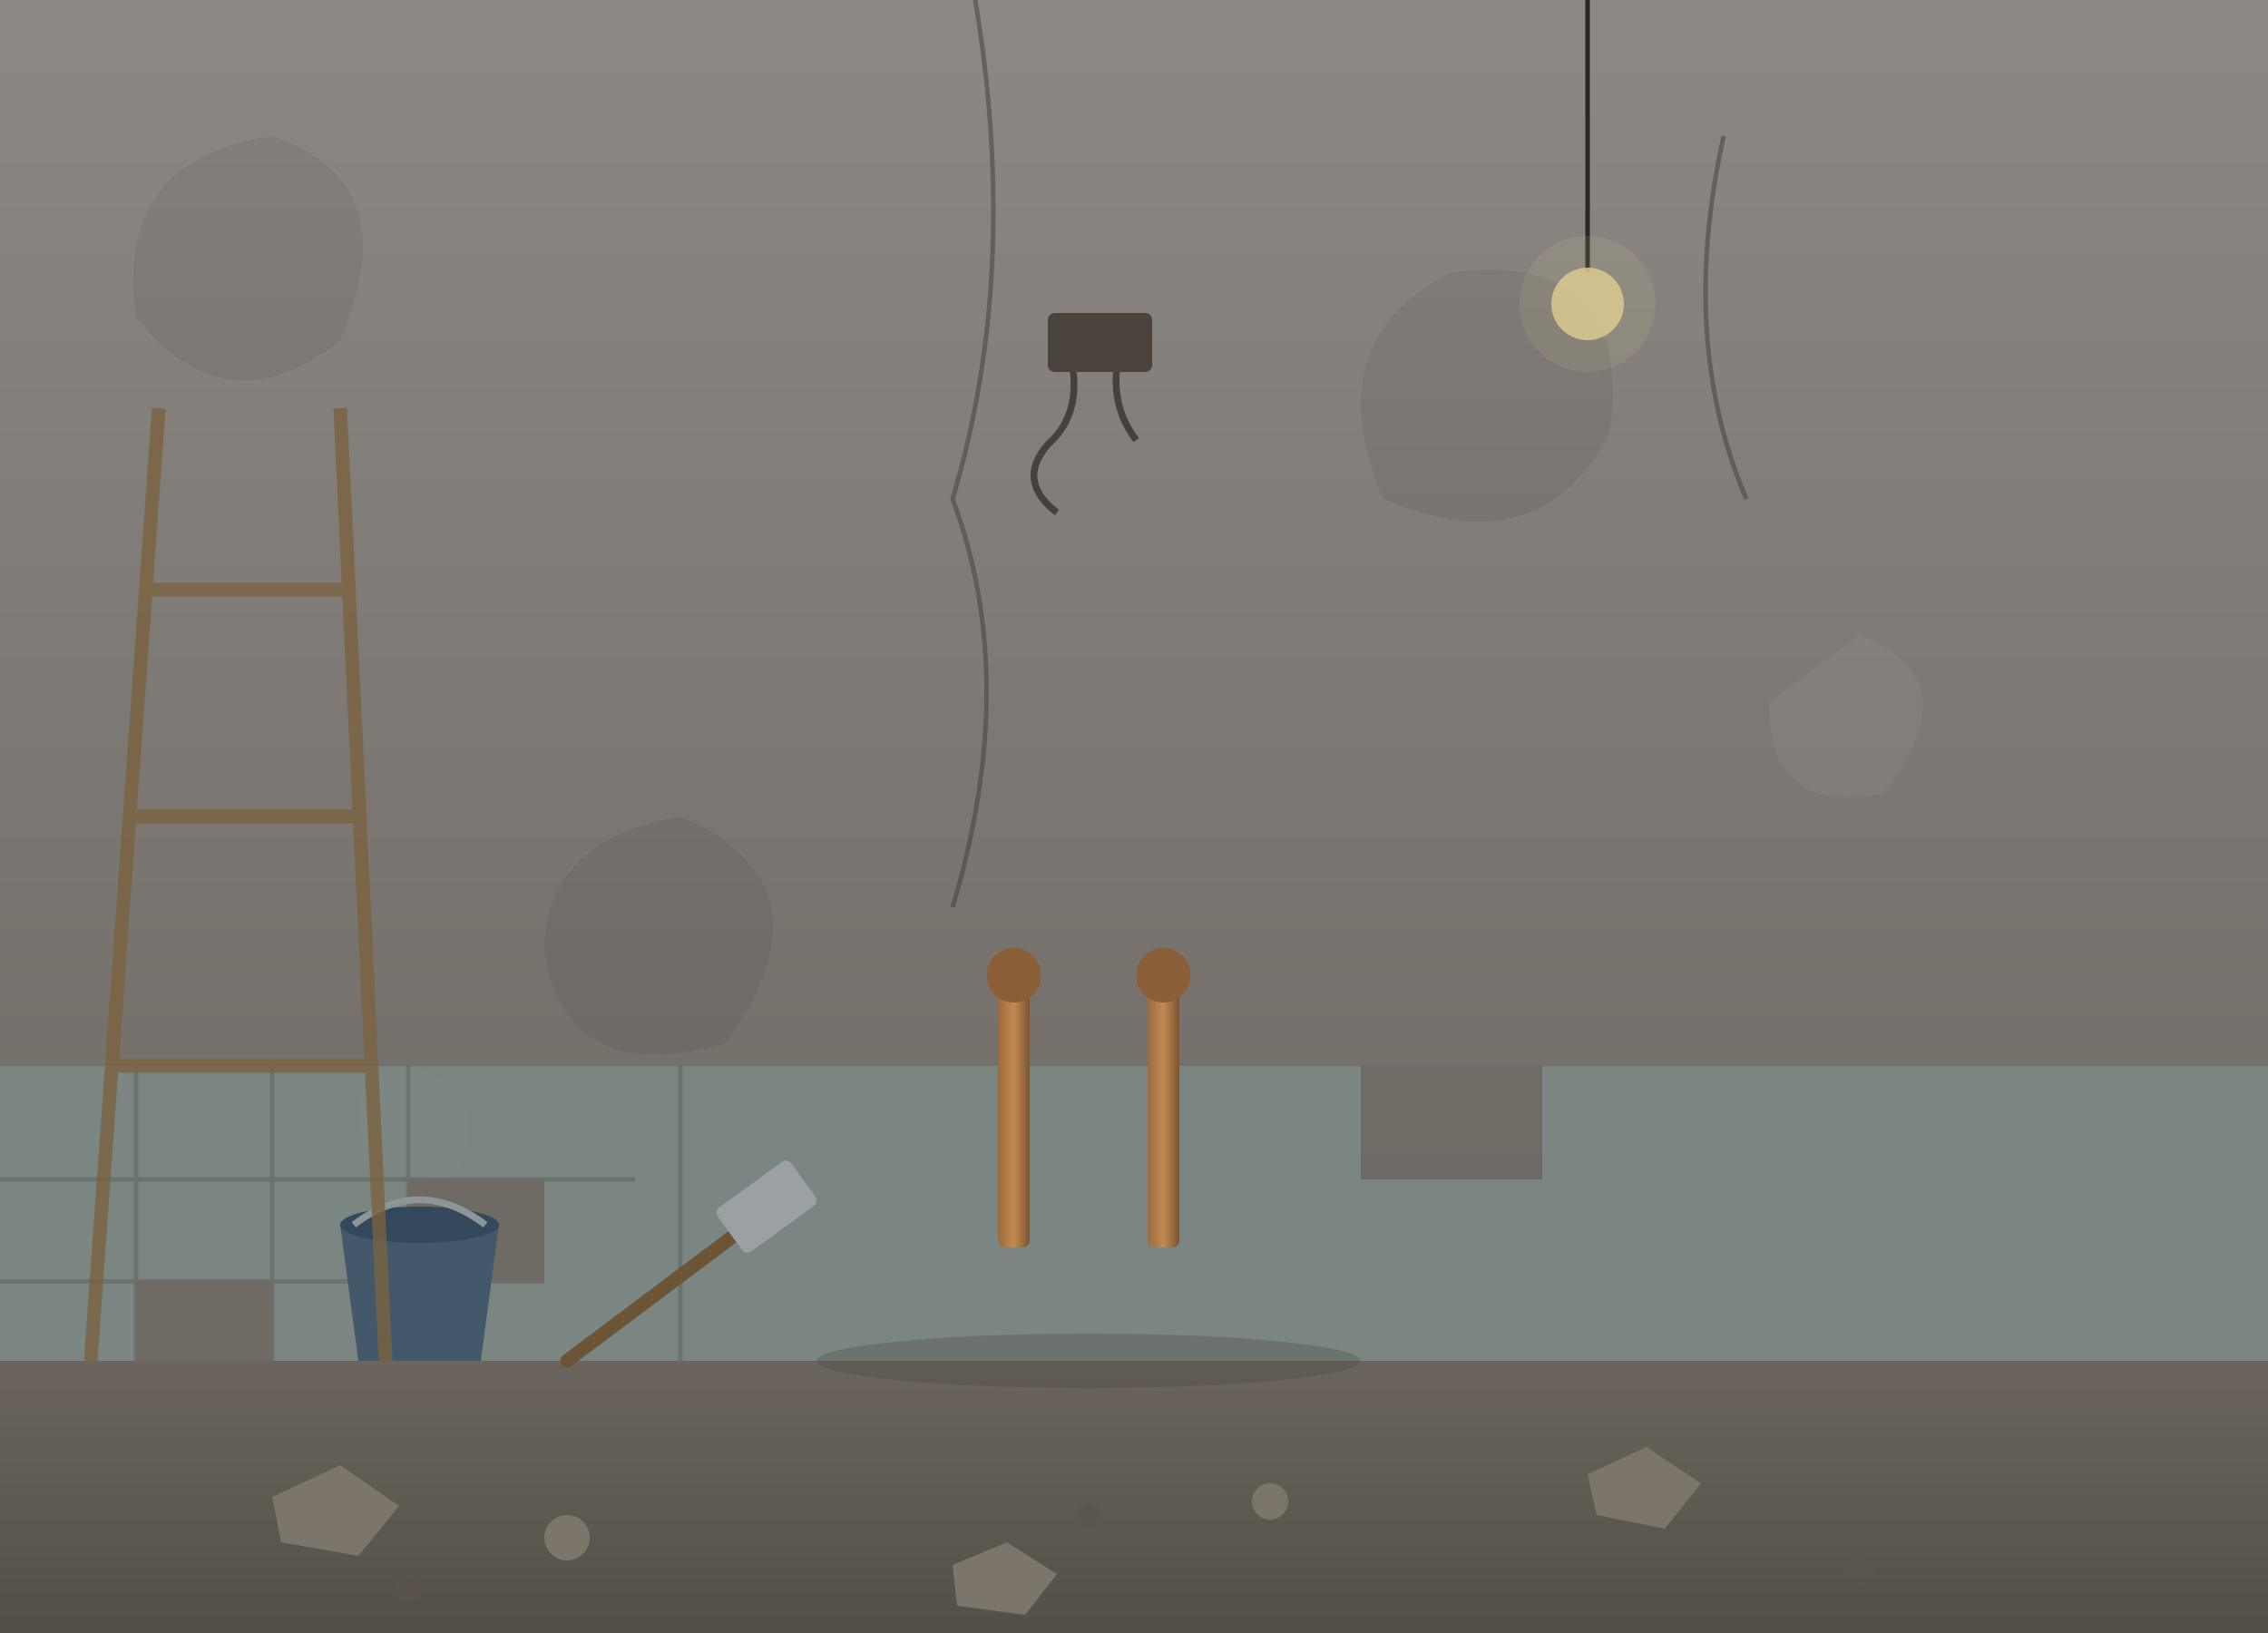
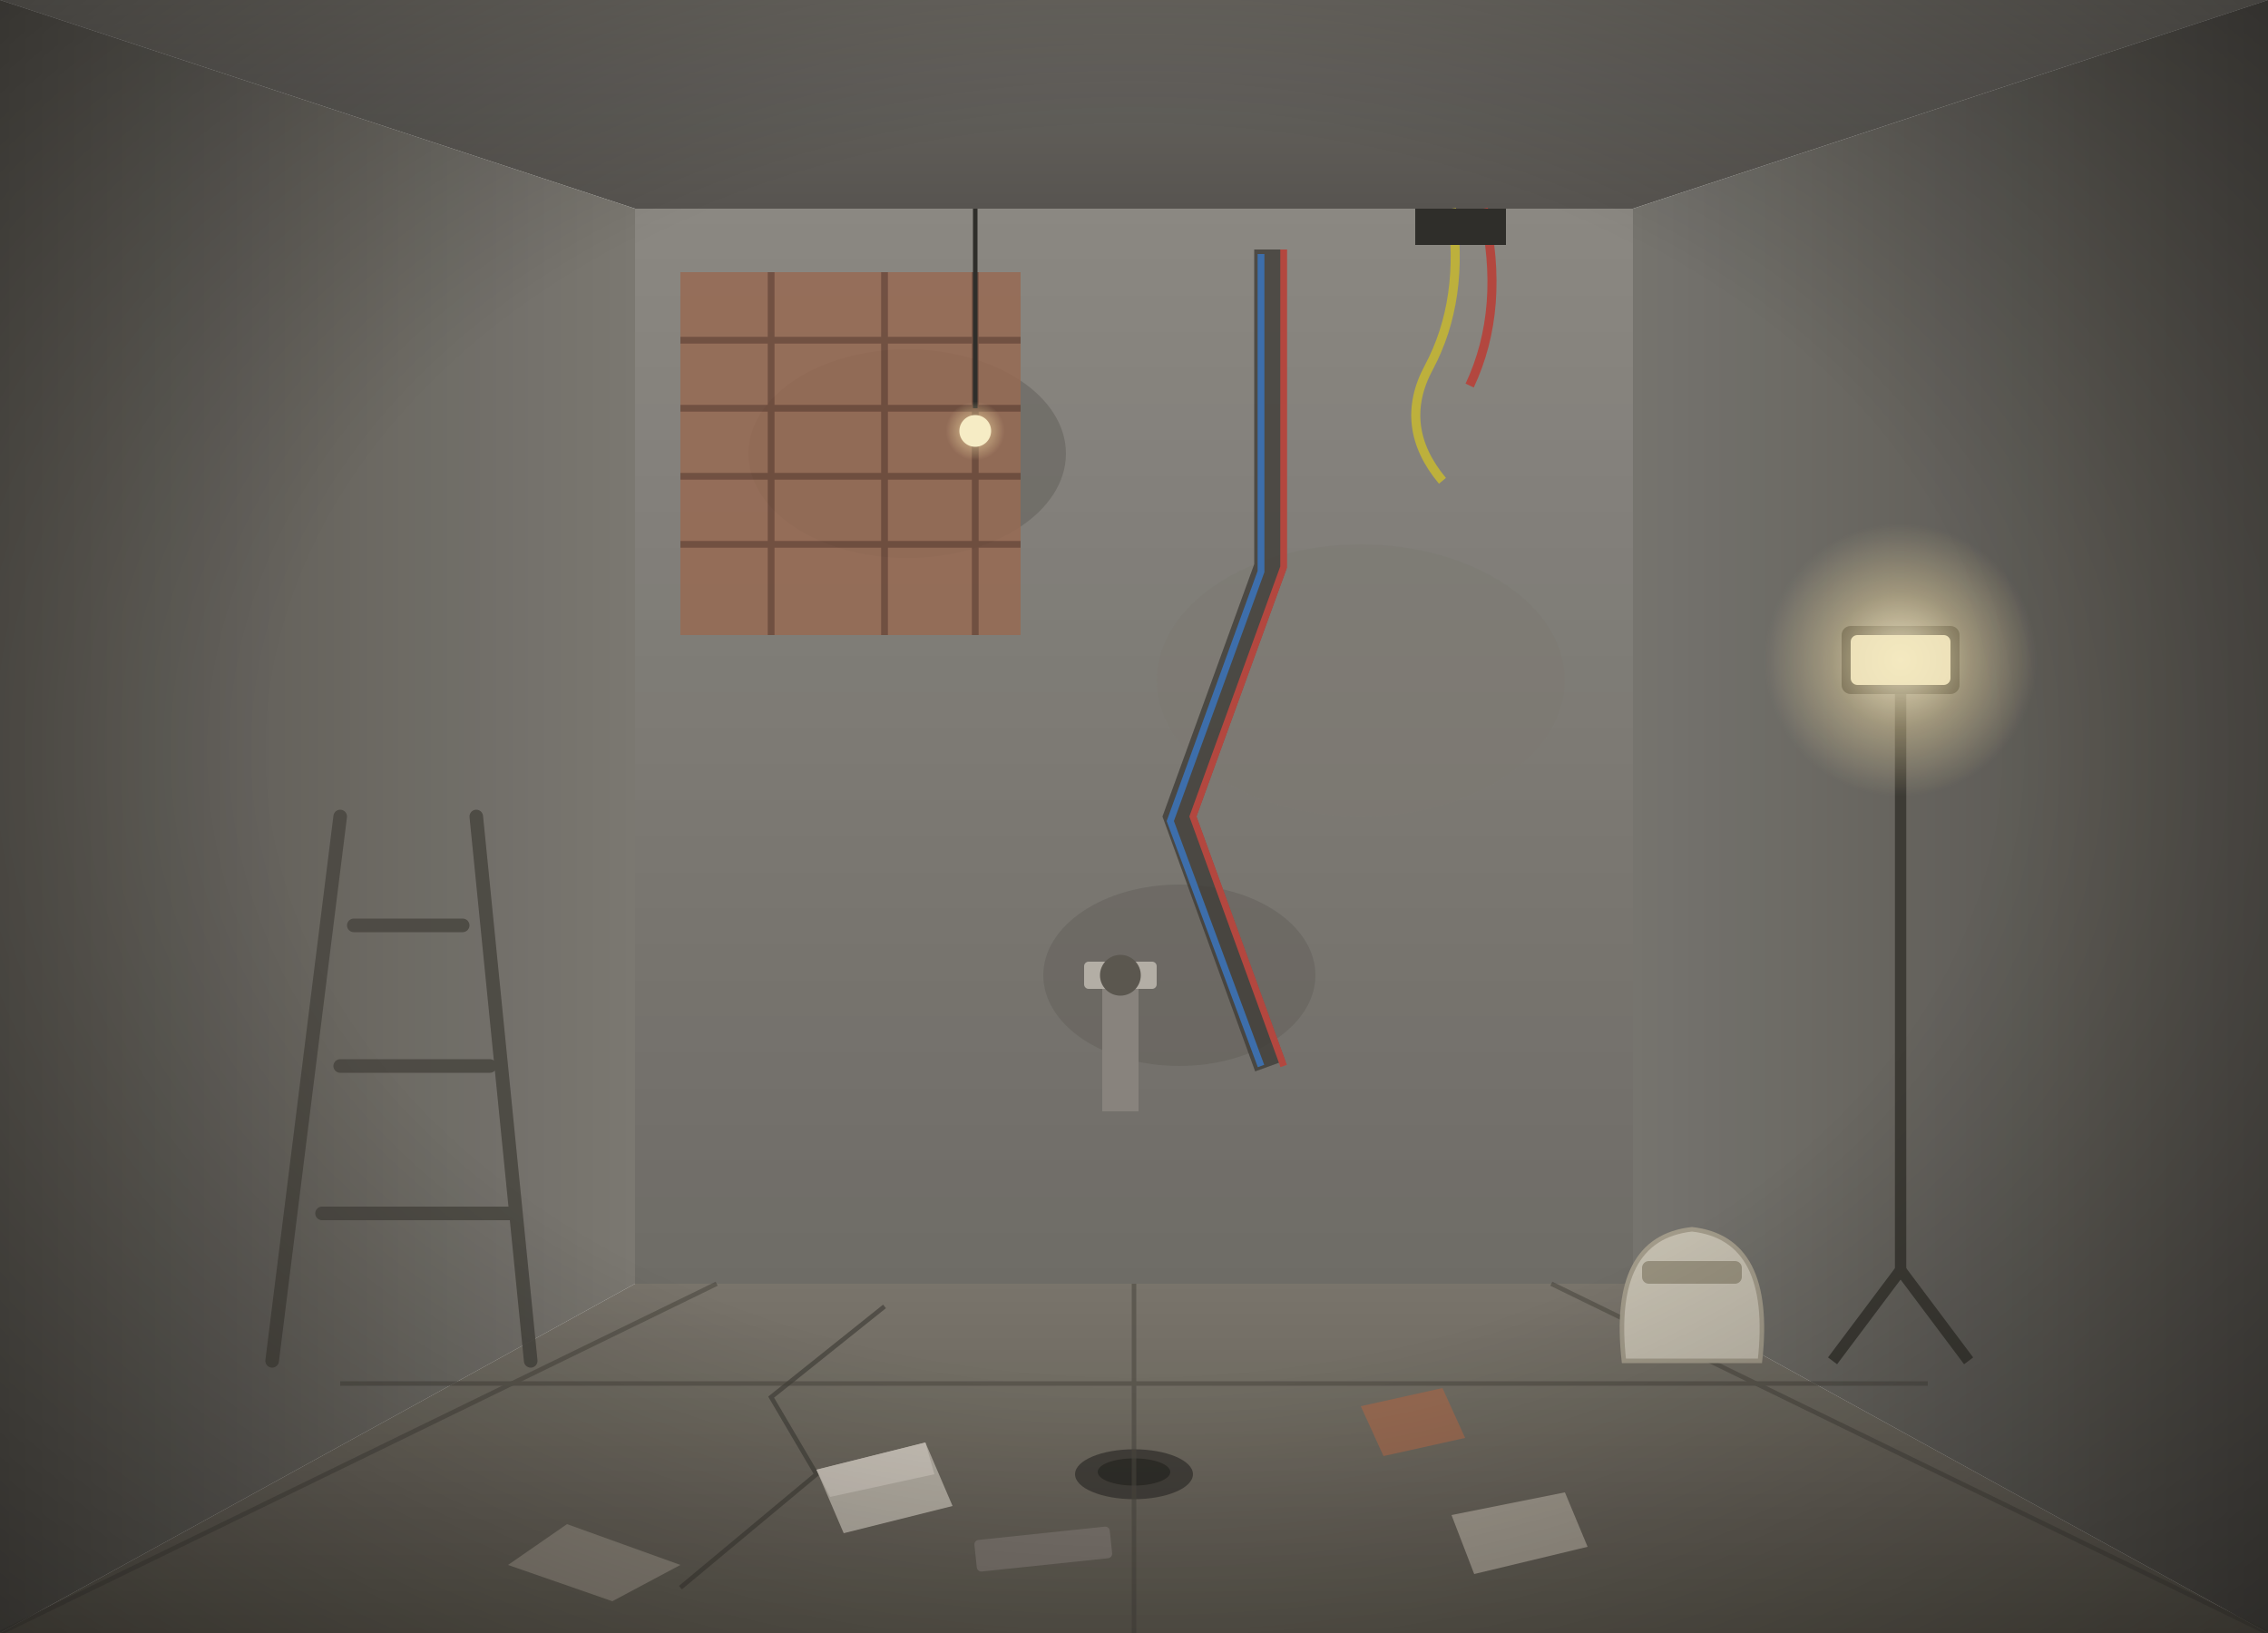
- <svg xmlns="http://www.w3.org/2000/svg" viewBox="0 0 1000 720" role="img" aria-label="Санузел до ремонта">
+ <svg xmlns="http://www.w3.org/2000/svg" viewBox="0 0 1000 720" role="img" aria-label="Санузел до ремонта — бетон и демонтаж">
  <defs>
-     <linearGradient id="bWall" x1="0" y1="0" x2="0" y2="1">
-       <stop offset="0" stop-color="#8c8884" />
-       <stop offset="1" stop-color="#6f6a64" />
+     <linearGradient id="bfBack" x1="0" y1="0" x2="0" y2="1">
+       <stop offset="0" stop-color="#8d8a85" />
+       <stop offset="1" stop-color="#6f6c67" />
    </linearGradient>
-     <linearGradient id="bFloor" x1="0" y1="0" x2="0" y2="1">
-       <stop offset="0" stop-color="#6b655d" />
-       <stop offset="1" stop-color="#534e47" />
+     <linearGradient id="bfLeft" x1="0" y1="0" x2="1" y2="0">
+       <stop offset="0" stop-color="#55524d" />
+       <stop offset="1" stop-color="#7c7973" />
    </linearGradient>
-     <linearGradient id="bPipe" x1="0" y1="0" x2="1" y2="0">
-       <stop offset="0" stop-color="#9a6a3f" />
-       <stop offset="0.5" stop-color="#c08a52" />
-       <stop offset="1" stop-color="#7d5430" />
+     <linearGradient id="bfRight2" x1="1" y1="0" x2="0" y2="0">
+       <stop offset="0" stop-color="#4f4c47" />
+       <stop offset="1" stop-color="#777570" />
    </linearGradient>
+     <linearGradient id="bfCeil" x1="0" y1="0" x2="0" y2="1">
+       <stop offset="0" stop-color="#6b6863" />
+       <stop offset="1" stop-color="#565350" />
+     </linearGradient>
+     <linearGradient id="bfFloor" x1="0" y1="0" x2="0" y2="1">
+       <stop offset="0" stop-color="#7a756c" />
+       <stop offset="1" stop-color="#5d584f" />
+     </linearGradient>
+     <radialGradient id="bfLamp" cx="0.5" cy="0.5" r="0.5">
+       <stop offset="0" stop-color="#fff6d8" stop-opacity="0.9" />
+       <stop offset="0.5" stop-color="#ffe9ad" stop-opacity="0.4" />
+       <stop offset="1" stop-color="#ffe9ad" stop-opacity="0" />
+     </radialGradient>
+     <radialGradient id="bfVignette" cx="0.5" cy="0.46" r="0.75">
+       <stop offset="0.5" stop-color="#000" stop-opacity="0" />
+       <stop offset="1" stop-color="#000" stop-opacity="0.46" />
+     </radialGradient>
  </defs>
-   <rect x="0" y="0" width="1000" height="600" fill="url(#bWall)" />
-   <g fill="#000" opacity="0.06">
-     <path d="M120 60 q60 20 30 90 q-50 40 -90 -10 q-10 -70 60 -80z" />
-     <path d="M640 120 q80 -10 70 70 q-30 60 -100 30 q-30 -70 30 -100z" />
-     <path d="M300 360 q70 30 20 100 q-70 20 -80 -40 q0 -50 60 -60z" />
-   </g>
-   <g fill="#fff" opacity="0.05">
-     <path d="M820 280 q50 20 10 70 q-50 10 -50 -40z" />
-     <path d="M180 470 q40 10 20 50 q-50 0 -40 -40z" />
+   <polygon points="0,0 1000,0 720,92 280,92" fill="url(#bfCeil)" />
+   <polygon points="0,0 280,92 280,566 0,720" fill="url(#bfLeft)" />
+   <polygon points="1000,0 720,92 720,566 1000,720" fill="url(#bfRight2)" />
+   <polygon points="280,566 720,566 1000,720 0,720" fill="url(#bfFloor)" />
+   <rect x="280" y="92" width="440" height="474" fill="url(#bfBack)" />
+   <g opacity="0.5">
+     <ellipse cx="400" cy="200" rx="70" ry="46" fill="#605d58" />
+     <ellipse cx="600" cy="300" rx="90" ry="60" fill="#7d7a74" />
+     <ellipse cx="520" cy="430" rx="60" ry="40" fill="#615e59" />
  </g>
  <g opacity="0.85">
-     <rect x="0" y="470" width="1000" height="130" fill="#7c8a86" />
-     <g stroke="#5f6b67" stroke-width="2" opacity="0.7">
-       <line x1="60" y1="470" x2="60" y2="600" />
-       <line x1="120" y1="470" x2="120" y2="600" />
-       <line x1="180" y1="470" x2="180" y2="600" />
-       <line x1="300" y1="470" x2="300" y2="600" />
-       <line x1="0" y1="520" x2="280" y2="520" />
-       <line x1="0" y1="565" x2="240" y2="565" />
+     <rect x="300" y="120" width="150" height="160" fill="#9a6a52" />
+     <g stroke="#6f4636" stroke-width="3">
+       <line x1="300" y1="150" x2="450" y2="150" />
+       <line x1="300" y1="180" x2="450" y2="180" />
+       <line x1="300" y1="210" x2="450" y2="210" />
+       <line x1="300" y1="240" x2="450" y2="240" />
+       <line x1="340" y1="120" x2="340" y2="280" />
+       <line x1="390" y1="120" x2="390" y2="280" />
+       <line x1="430" y1="120" x2="430" y2="280" />
    </g>
-     <rect x="180" y="520" width="60" height="45" fill="#6f6a64" />
-     <rect x="60" y="565" width="60" height="35" fill="#6f6a64" />
-     <rect x="600" y="470" width="80" height="50" fill="#6f6a64" />
  </g>
-   <g stroke="#3f3b36" stroke-width="2" opacity="0.5" fill="none">
-     <path d="M430 0 q20 120 -10 220 q30 80 0 180" />
-     <path d="M760 60 q-20 90 10 160" />
+   <path d="M560 110 L560 250 L520 360 L560 470" fill="none" stroke="#3c3a36" stroke-width="14" opacity="0.8" />
+   <path d="M566 110 L566 250 L526 360 L566 470" fill="none" stroke="#b8453e" stroke-width="3" />
+   <path d="M556 112 L556 252 L516 362 L556 470" fill="none" stroke="#3a6fb0" stroke-width="3" />
+   <path d="M640 92 q6 40 -10 70 q-14 26 6 50" fill="none" stroke="#c2b53a" stroke-width="4" />
+   <path d="M654 92 q10 44 -6 78" fill="none" stroke="#b8453e" stroke-width="4" />
+   <rect x="624" y="92" width="40" height="16" fill="#2c2a27" />
+   <rect x="486" y="430" width="16" height="60" fill="#8a8580" />
+   <rect x="478" y="424" width="32" height="12" rx="2" fill="#b8b2aa" />
+   <circle cx="494" cy="430" r="9" fill="#5a564f" />
+   <ellipse cx="500" cy="650" rx="26" ry="11" fill="#403d38" />
+   <ellipse cx="500" cy="649" rx="16" ry="6" fill="#2c2a26" />
+   <g stroke="#4a463f" stroke-width="2" opacity="0.6">
+     <line x1="0" y1="720" x2="316" y2="566" />
+     <line x1="500" y1="720" x2="500" y2="566" />
+     <line x1="1000" y1="720" x2="684" y2="566" />
+     <line x1="150" y1="610" x2="850" y2="610" />
  </g>
-   <rect x="0" y="600" width="1000" height="120" fill="url(#bFloor)" />
-   <g fill="#7c756b">
-     <path d="M120 660 l30 -14 l26 18 l-18 22 l-34 -6z" />
-     <path d="M420 690 l24 -10 l22 14 l-14 18 l-30 -4z" />
-     <path d="M700 650 l26 -12 l24 16 l-16 20 l-30 -6z" />
-     <circle cx="250" cy="678" r="10" />
-     <circle cx="560" cy="662" r="8" />
+   <path d="M300 700 l60 -50 l-20 -34 l50 -40" fill="none" stroke="#403d37" stroke-width="2" opacity="0.7" />
+   <g>
+     <polygon points="360,648 408,636 420,664 372,676" fill="#b9b2a8" />
+     <polygon points="360,648 408,636 412,650 366,660" fill="#cfc8be" />
+     <polygon points="600,620 636,612 646,634 610,642" fill="#9a6a52" />
+     <polygon points="640,668 690,658 700,682 650,694" fill="#a59d92" />
+     <polygon points="250,672 300,690 270,706 224,690" fill="#8c857a" />
+     <rect x="430" y="676" width="60" height="14" rx="2" fill="#7d7670" transform="rotate(-6 460 683)" />
  </g>
-   <g fill="#5a544c" opacity="0.7">
-     <circle cx="180" cy="700" r="6" />
-     <circle cx="480" cy="668" r="5" />
-     <circle cx="820" cy="692" r="7" />
+   <path d="M716 600 q-6 -54 30 -58 q36 4 30 58 z" fill="#c9c2b4" />
+   <path d="M716 600 q-6 -54 30 -58 q36 4 30 58 z" fill="none" stroke="#a59d8c" stroke-width="2" />
+   <rect x="724" y="556" width="44" height="10" rx="3" fill="#9a937f" />
+   <g stroke="#4a4641" stroke-width="6" fill="none" opacity="0.92" stroke-linecap="round">
+     <line x1="150" y1="360" x2="120" y2="600" />
+     <line x1="210" y1="360" x2="234" y2="600" />
+     <line x1="156" y1="408" x2="204" y2="408" />
+     <line x1="150" y1="470" x2="216" y2="470" />
+     <line x1="142" y1="535" x2="226" y2="535" />
  </g>
  <g>
-     <rect x="440" y="430" width="14" height="120" rx="3" fill="url(#bPipe)" />
-     <rect x="506" y="430" width="14" height="120" rx="3" fill="url(#bPipe)" />
-     <circle cx="447" cy="430" r="12" fill="#8a5e36" />
-     <circle cx="513" cy="430" r="12" fill="#8a5e36" />
-     <ellipse cx="480" cy="600" rx="120" ry="12" fill="#3f3b36" opacity="0.25" />
+     <line x1="838" y1="300" x2="838" y2="560" stroke="#3a3833" stroke-width="5" />
+     <line x1="838" y1="560" x2="808" y2="600" stroke="#3a3833" stroke-width="5" />
+     <line x1="838" y1="560" x2="868" y2="600" stroke="#3a3833" stroke-width="5" />
+     <rect x="812" y="276" width="52" height="30" rx="4" fill="#2c2a26" />
+     <circle cx="838" cy="291" r="60" fill="url(#bfLamp)" />
+     <rect x="816" y="280" width="44" height="22" rx="3" fill="#fff3c8" opacity="0.9" />
  </g>
-   <g stroke="#2b2723" stroke-width="3" fill="none" opacity="0.7">
-     <path d="M470 150 q10 30 -8 46 q-14 16 4 30" />
-     <path d="M495 150 q-8 26 6 44" />
-   </g>
-   <rect x="462" y="138" width="46" height="26" rx="3" fill="#4a443d" />
-   <line x1="700" y1="0" x2="700" y2="120" stroke="#2b2723" stroke-width="2" />
-   <circle cx="700" cy="134" r="16" fill="#d9c98f" opacity="0.85" />
-   <circle cx="700" cy="134" r="30" fill="#d9c98f" opacity="0.12" />
-   <g>
-     <path d="M150 540 l70 0 l-8 60 l-54 0 z" fill="#43596b" />
-     <ellipse cx="185" cy="540" rx="35" ry="8" fill="#33485a" />
-     <path d="M156 540 q29 -22 58 0" fill="none" stroke="#8d949a" stroke-width="3" />
-   </g>
-   <g stroke="#6b5536" stroke-width="6" stroke-linecap="round">
-     <line x1="250" y1="600" x2="330" y2="540" />
-   </g>
-   <rect x="318" y="520" width="40" height="24" rx="3" fill="#9aa0a4" transform="rotate(-36 338 532)" />
-   <g stroke="#7a6240" stroke-width="6" opacity="0.8">
-     <line x1="70" y1="180" x2="40" y2="600" />
-     <line x1="150" y1="180" x2="170" y2="600" />
-     <line x1="64" y1="260" x2="156" y2="260" />
-     <line x1="58" y1="360" x2="160" y2="360" />
-     <line x1="52" y1="470" x2="166" y2="470" />
-   </g>
+   <line x1="430" y1="92" x2="430" y2="180" stroke="#2c2a27" stroke-width="2" />
+   <circle cx="430" cy="190" r="13" fill="url(#bfLamp)" />
+   <circle cx="430" cy="190" r="7" fill="#fff4cc" />
+   <rect x="0" y="0" width="1000" height="720" fill="#6b665d" opacity="0.06" />
+   <rect x="0" y="0" width="1000" height="720" fill="url(#bfVignette)" />
</svg>
